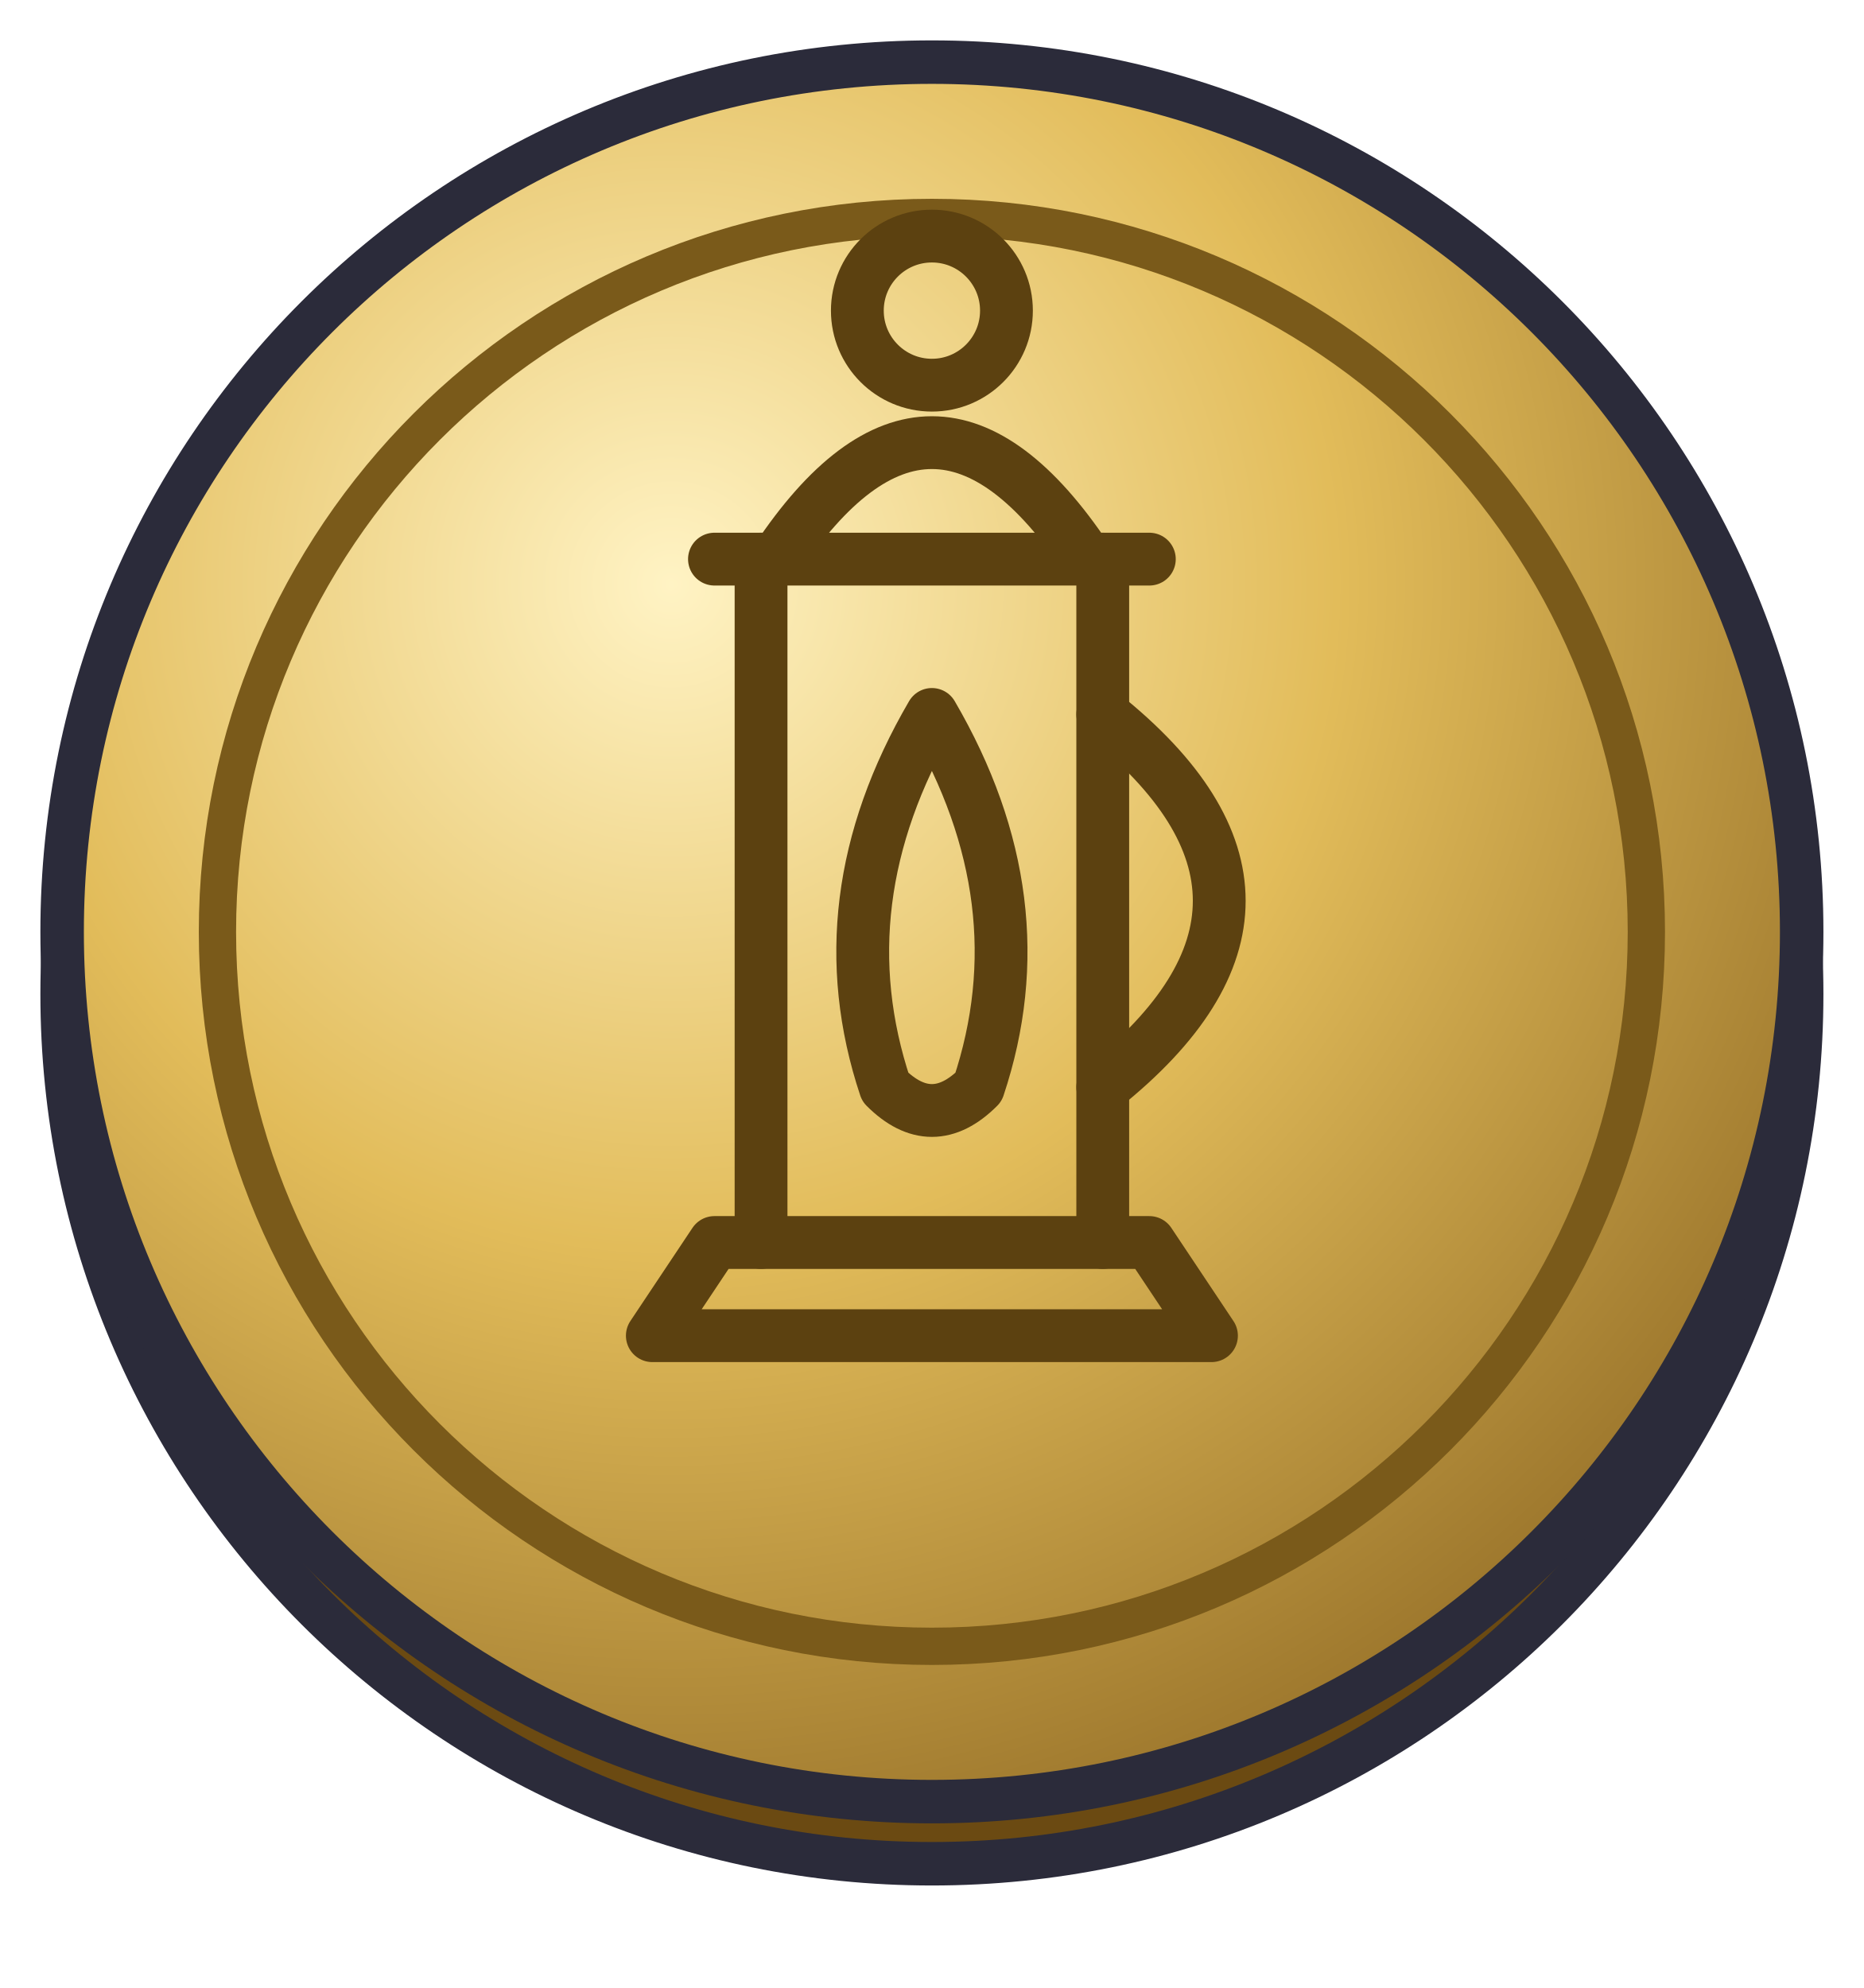
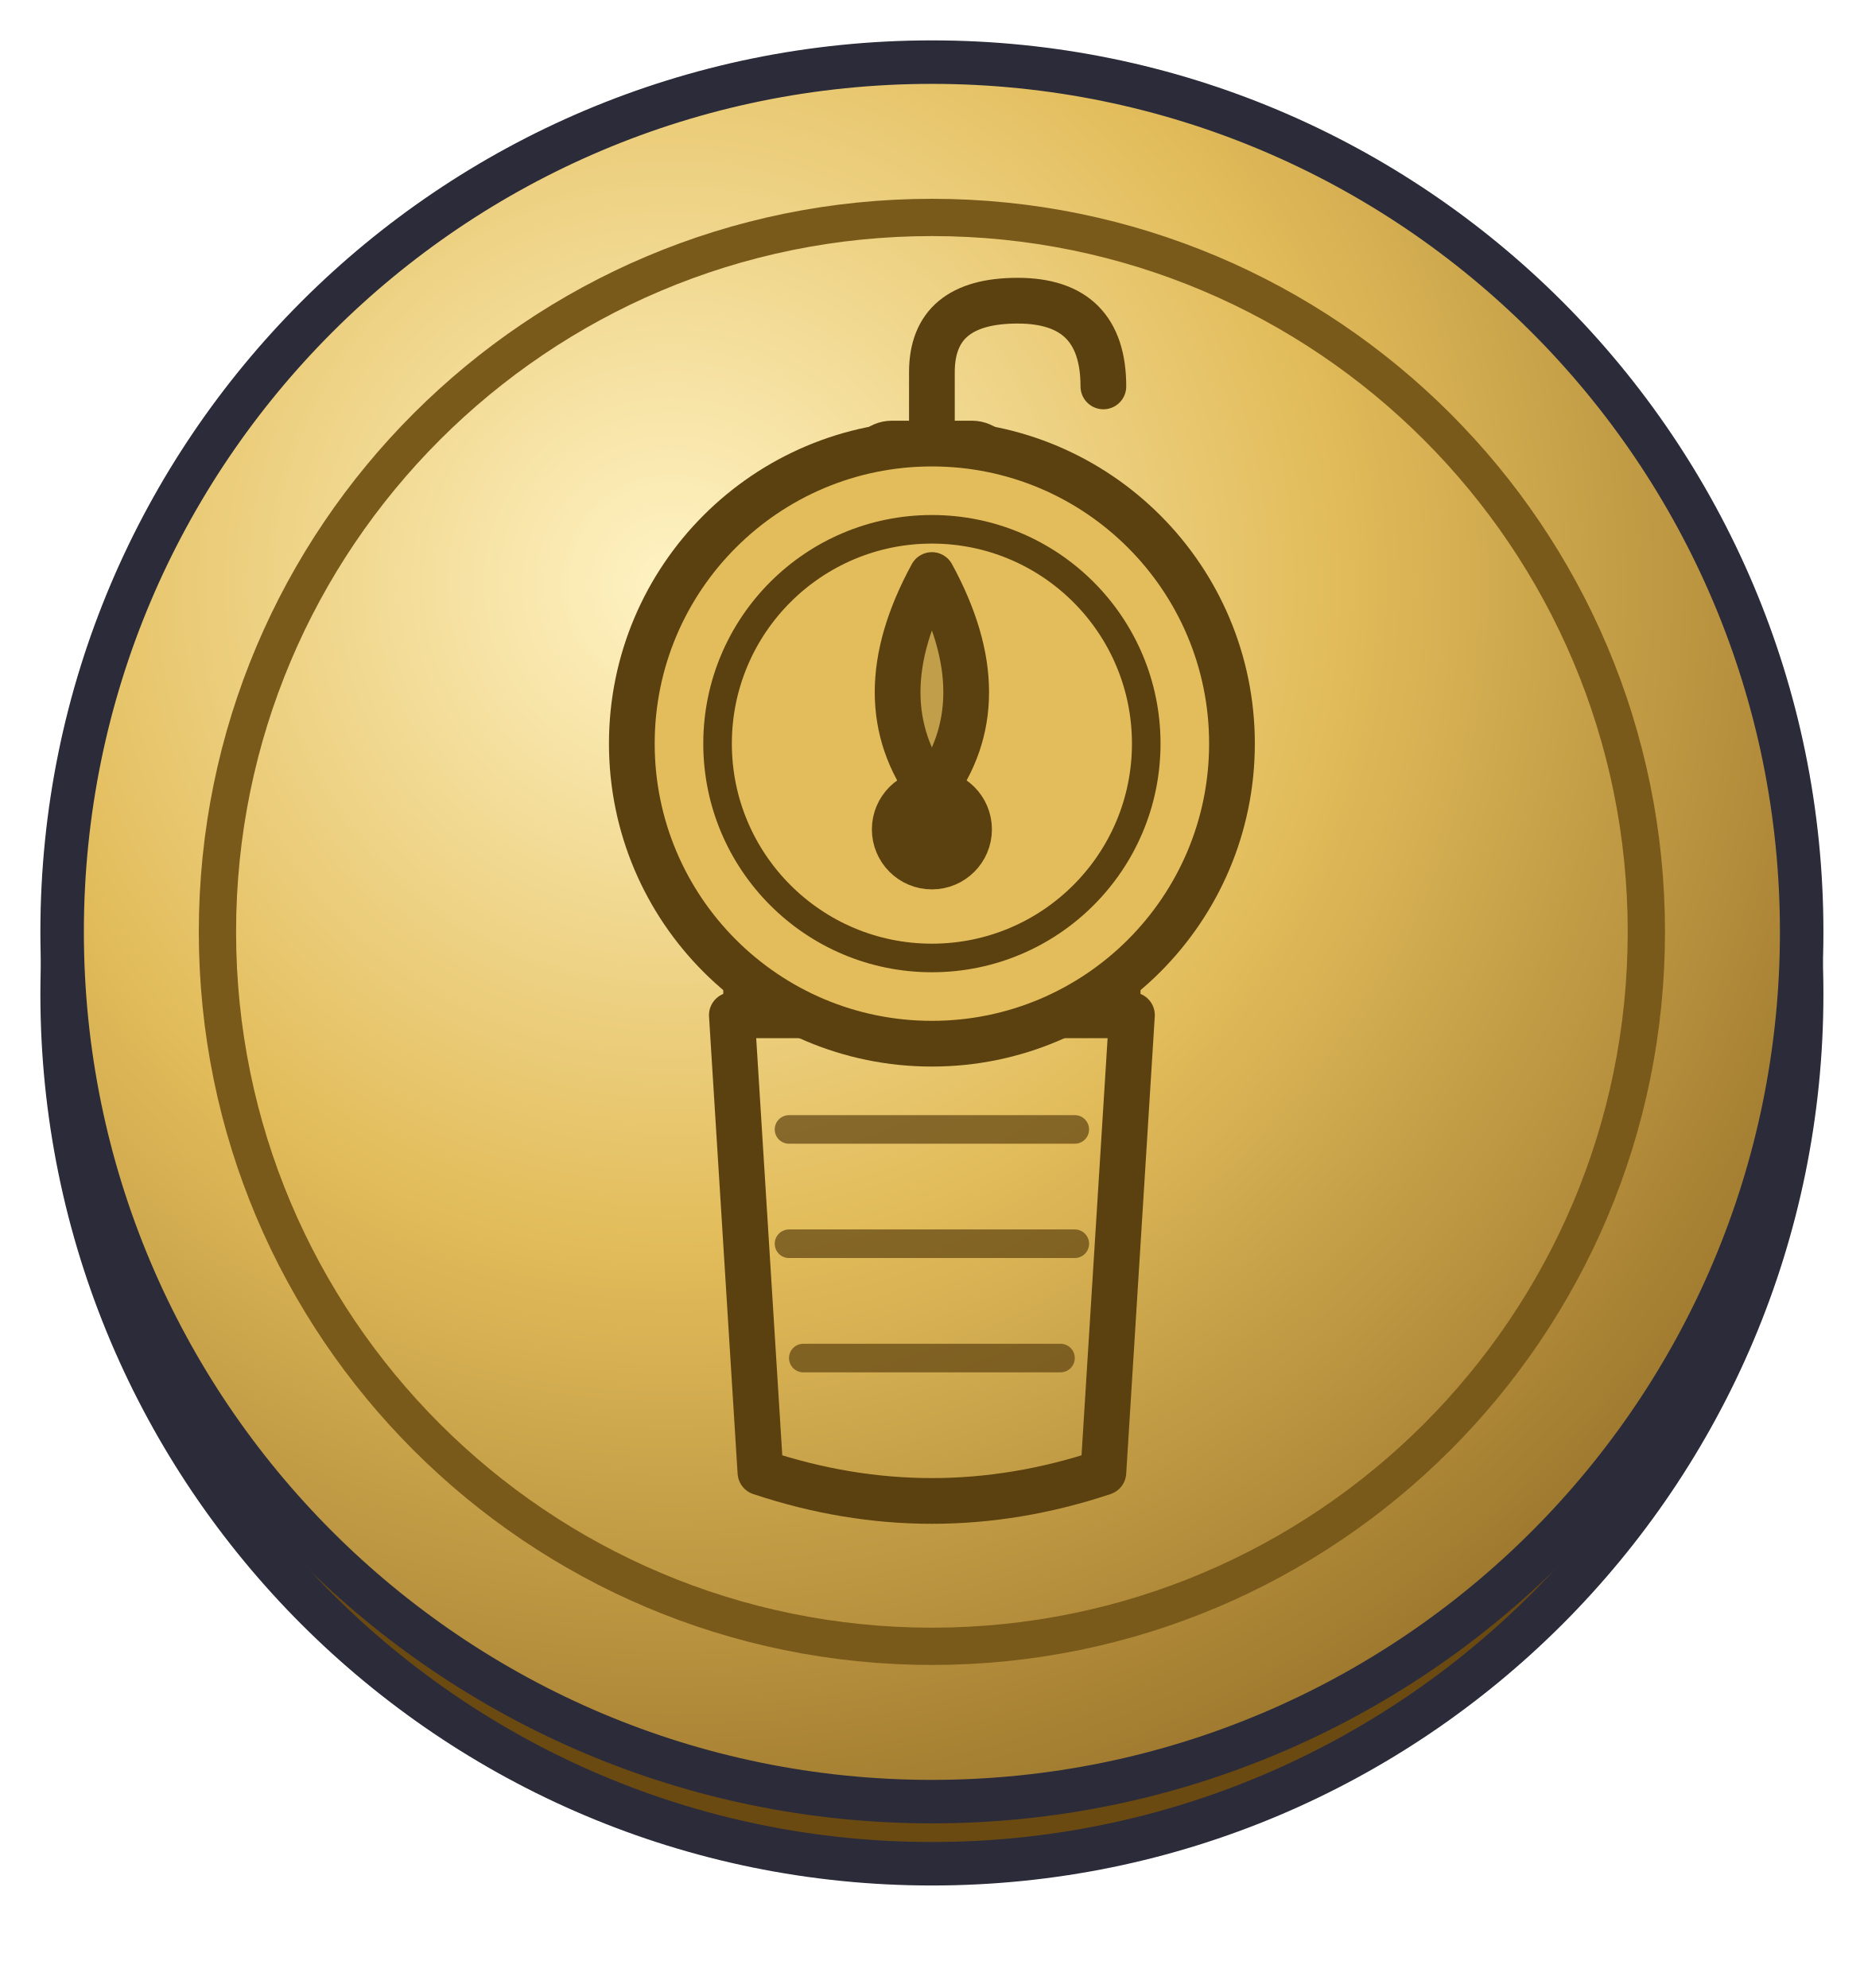
<svg xmlns="http://www.w3.org/2000/svg" viewBox="2 2 60 64" width="60" height="64">
  <defs>
    <radialGradient id="bc" cx=".35" cy=".3" r=".85">
      <stop offset="0" stop-color="#fff3c4" />
      <stop offset=".45" stop-color="#e2bc5a" />
      <stop offset="1" stop-color="#8a6420" />
    </radialGradient>
  </defs>
  <circle cx="32" cy="34" r="28" fill="#6b4a12" stroke="#2b2b3a" stroke-width="1.4" stroke-linejoin="round" />
  <circle cx="32" cy="32" r="28" fill="url(#bc)" stroke="#2b2b3a" stroke-width="1.4" stroke-linejoin="round" />
  <circle cx="32" cy="32" r="23" fill="none" stroke="#7a5a1a" stroke-width="1.2" />
-   <g fill="none" stroke="#5c4110" stroke-width="1.7" stroke-linecap="round" stroke-linejoin="round" transform="translate(0,-15)">
-     <circle cx="32" cy="27" r="2.4" />
-     <path d="M27,35 Q32,27.5 37,35" />
-     <path d="M25,35 L39,35" />
-     <path d="M26.5,35 L26.5,57 M37.5,35 L37.5,57" />
-     <path d="M30.5,52 Q28.5,46 32,40 Q35.5,46 33.5,52 Q32,53.5 30.5,52 Z" />
-     <path d="M23,60 L41,60 L39,57 L25,57 Z" />
-     <path d="M37.5,40 Q45,46 37.5,52" />
+   <g fill="none" stroke="#5c4110" stroke-width="1.6" stroke-linecap="round" stroke-linejoin="round" transform="translate(32,31) scale(.92) translate(-32,-29)">
+     <path d="M32,13 L32,10.5 Q32,8 35,8 Q38,8 38,11" />
+     <rect x="29.8" y="13" width="4.4" height="3" rx=".8" />
+     <path d="M33.5,16 L33.5,14.5 L37,14.5" />
+     <rect x="24.5" y="16" width="15" height="15" rx="2" />
+     <path d="M25.5,31 L38.5,31 L38.5,33 L25.5,33 Z" />
+     <path d="M25,33 L39,33 L38,49 Q32,51 26,49 Z" />
+     <path d="M27,37 L37,37 M27,41 L37,41 M27.5,45 L36.5,45" stroke-width="1" opacity=".7" />
+     <circle cx="32" cy="23.5" r="10.5" fill="#e3bd5c" />
+     <circle cx="32" cy="23.5" r="7.5" stroke-width="1" />
+     <circle cx="32" cy="26.5" r="1.3" fill="#5c4110" />
+     <path d="M32,25.2 Q29.6,22 32,17.6 Q34.4,22 32,25.2 Z" fill="#5c4110" fill-opacity=".25" />
  </g>
</svg>
